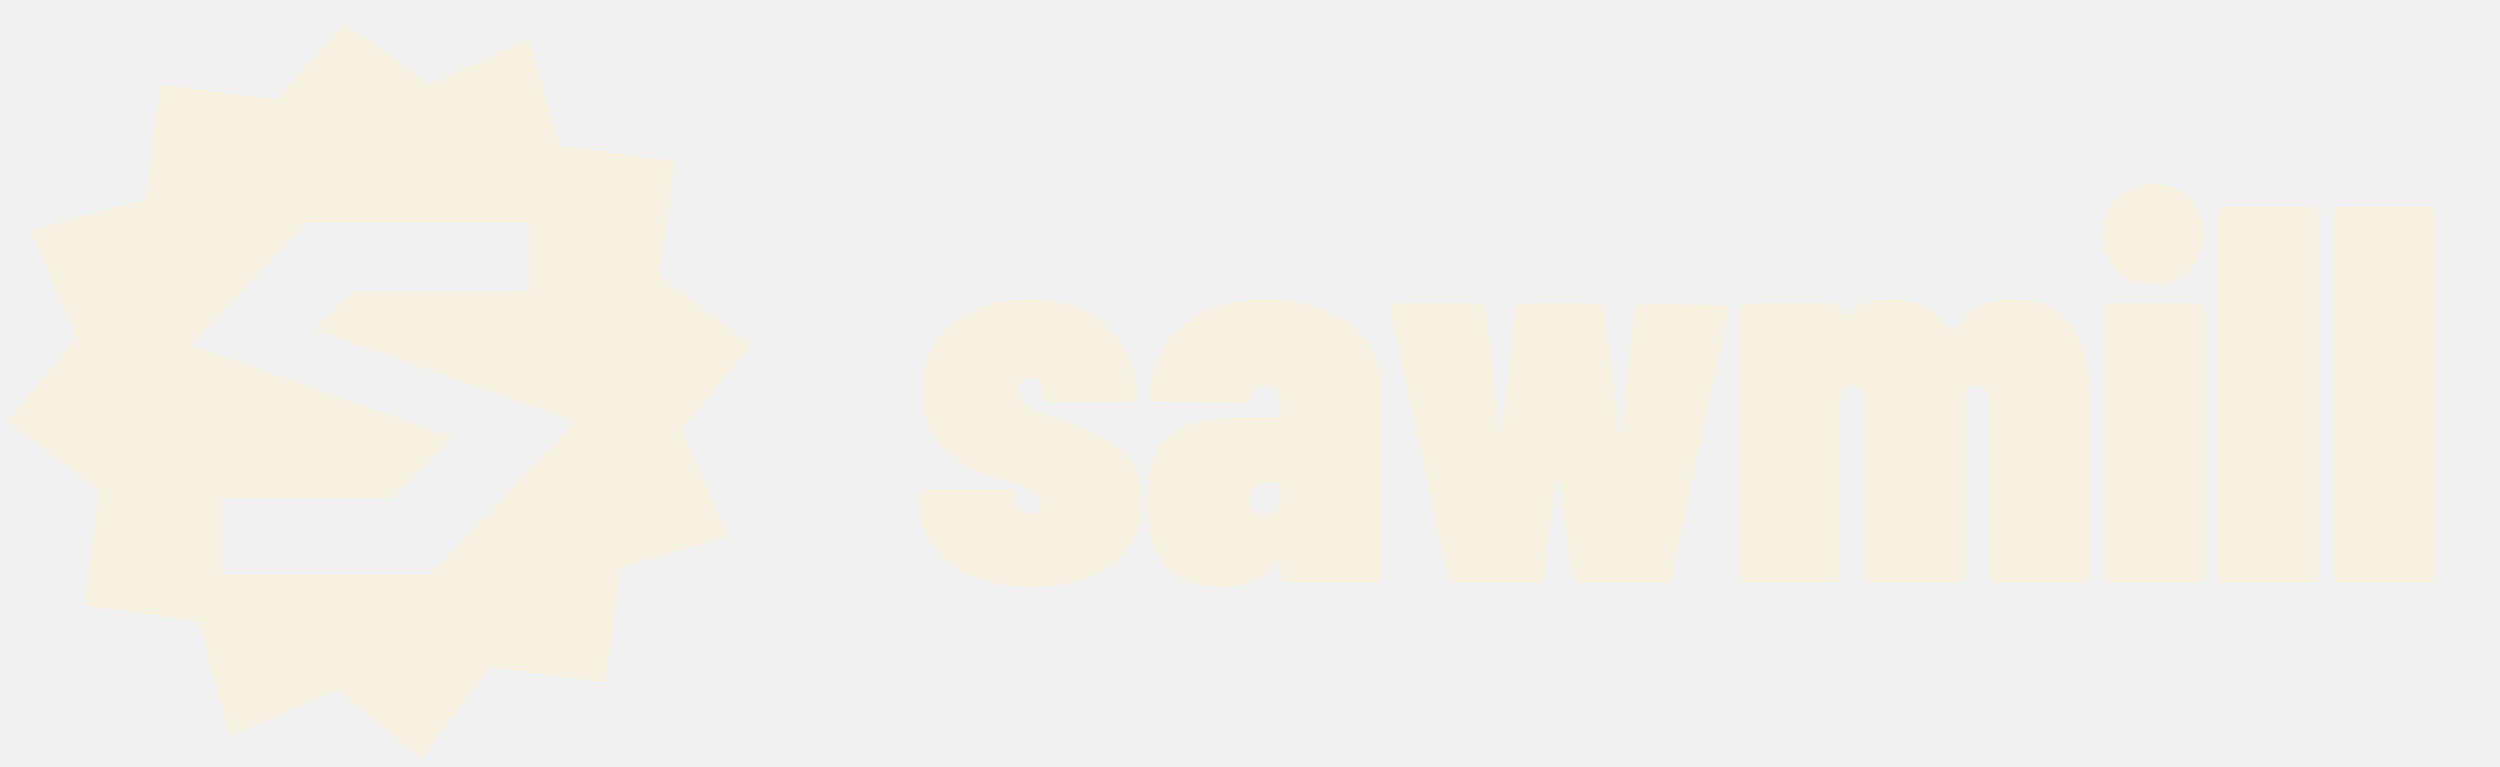
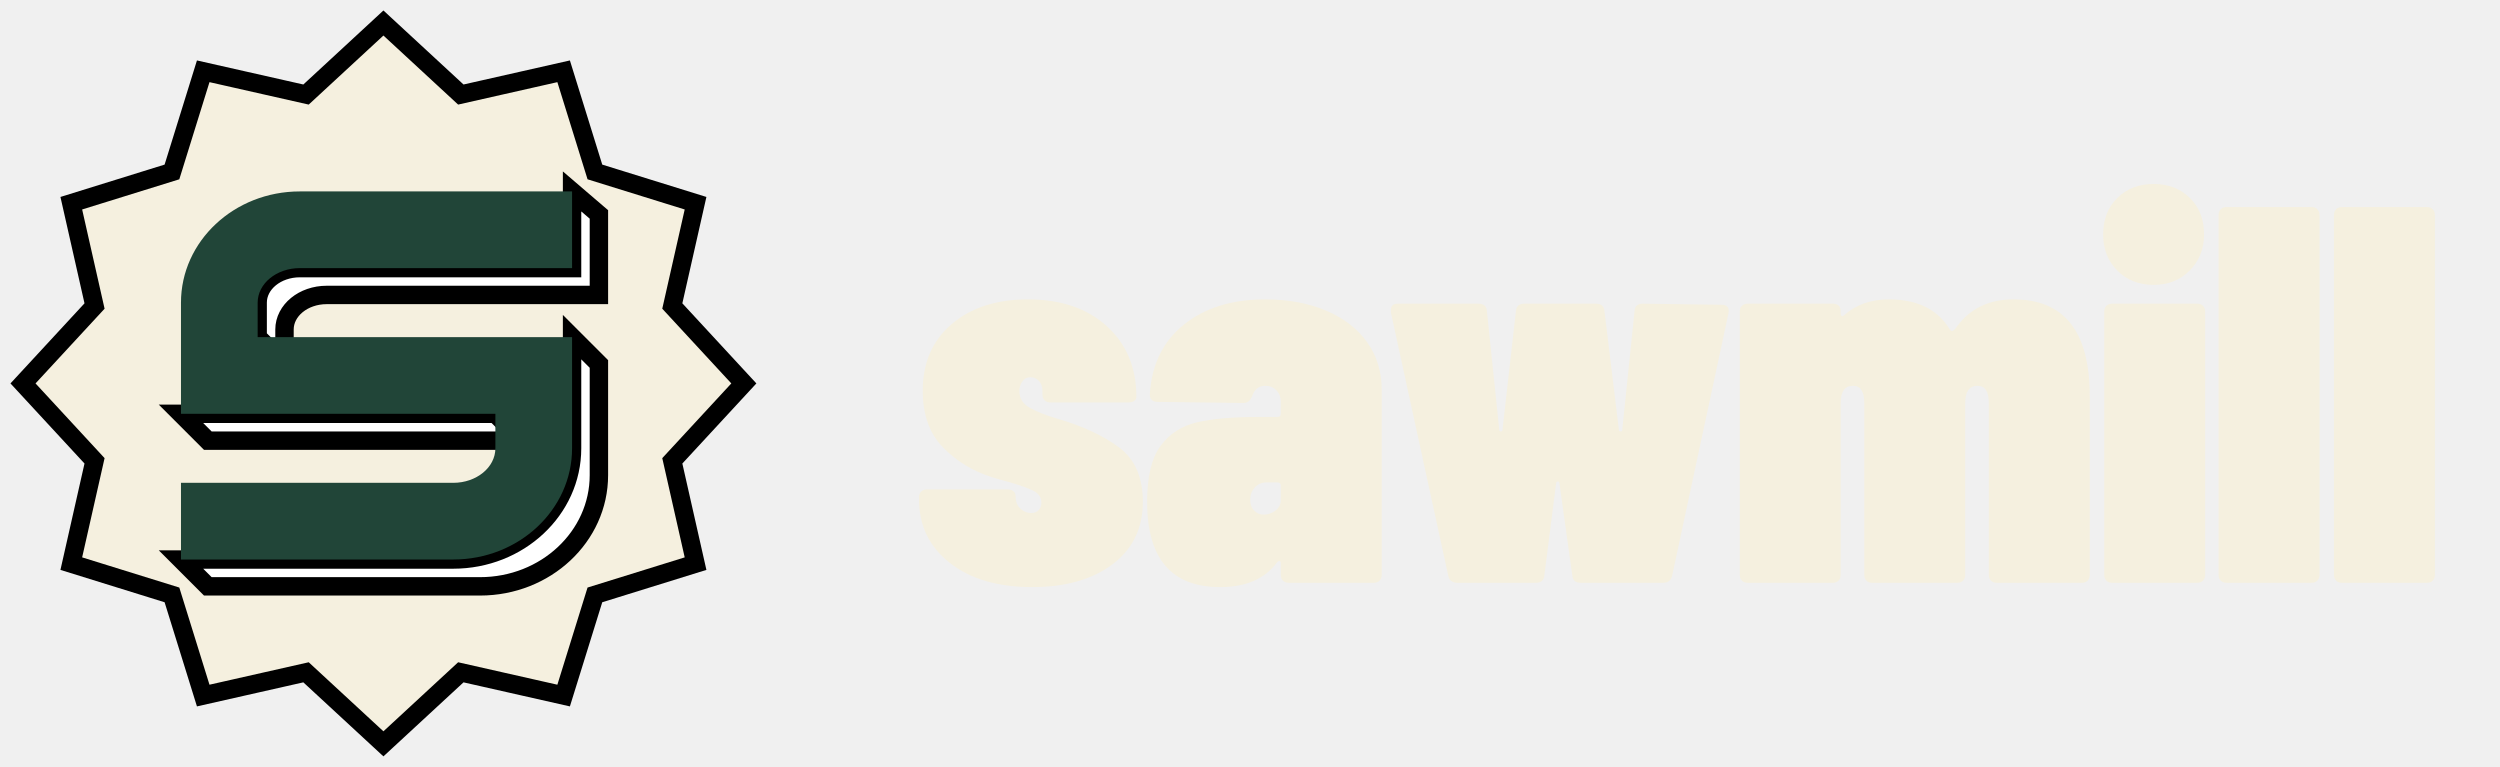
- <svg xmlns="http://www.w3.org/2000/svg" viewBox="0 0 326.01 100" fill="#f5f0df" role="img" aria-label="Sawmill">
-   <path fill-rule="evenodd" d="M45 3 56 11 69 5 73 19 88 21 86 36 98 45 89 56 95 70 81 74 79 89 64 87 55 99 44 90 30 96 26 81 11 79 13 64 1 55 10 44 4 30 19 26 21 11 36 13Z M69 29H40L25 45l34 12-8 8H29v10h27l19-20-34-12 5-5h23Z" />
-   <path transform="translate(119.000,76) scale(0.07,-0.07)" d="M12 156V159Q12 166 16.0 170.0Q20 174 27 174H177Q184 174 188.0 170.5Q192 167 192 161Q192 146 201.0 138.0Q210 130 221 130Q230 130 235.0 135.5Q240 141 240 149Q240 164 225.0 171.5Q210 179 175 189Q163 192 147 197Q94 214 56.5 252.5Q19 291 19 358Q19 436 73.0 482.0Q127 528 215 528Q307 528 362.0 478.0Q417 428 417 346Q417 342 413.0 339.0Q409 336 402 336H257Q250 336 246.0 340.0Q242 344 242 351V357Q242 369 235.5 376.0Q229 383 220 383Q210 383 204.5 375.0Q199 367 199 357Q199 337 218.5 326.0Q238 315 269 306Q341 285 385.0 252.0Q429 219 429 151Q429 77 372.5 34.5Q316 -8 223 -8Q127 -8 69.5 37.0Q12 82 12 156Z" />
-   <path transform="translate(148.750,76) scale(0.07,-0.07)" d="M449 360V15Q449 8 445.0 4.0Q441 0 434 0H276Q269 0 265.0 4.0Q261 8 261 15V36Q261 40 259.0 40.5Q257 41 254 38Q220 -8 148 -8Q12 -8 12 151Q12 221 37.0 255.0Q62 289 105.0 299.0Q148 309 221 309H255Q261 309 261 315V337Q261 350 253.0 358.5Q245 367 232 367Q215 367 208 349Q203 335 192 335L32 337Q17 337 17 351Q22 434 80.5 481.0Q139 528 232 528Q296 528 345.5 507.0Q395 486 422.0 448.0Q449 410 449 360ZM261 154V181Q261 187 255 187H235Q221 187 212.5 177.5Q204 168 204 155Q204 142 211.5 134.5Q219 127 229 127Q241 127 251.0 134.5Q261 142 261 154Z" />
-   <path transform="translate(180.530,76) scale(0.07,-0.07)" d="M119 13 12 504V508Q12 520 25 520H175Q190 520 191 506L214 285Q214 282 217.0 282.0Q220 282 220 285L245 506Q246 520 261 520H394Q409 520 410 506L437 284Q437 282 440.0 282.0Q443 282 443 284L466 506Q467 520 481 520L628 518Q644 518 641 502L536 13Q533 0 519 0H366Q351 0 350 14L326 186Q325 189 323.0 189.0Q321 189 320 186L298 14Q297 0 282 0H136Q122 0 119 13Z" />
-   <path transform="translate(225.330,76) scale(0.07,-0.07)" d="M674 348V15Q674 8 670.0 4.0Q666 0 659 0H501Q494 0 490.0 4.0Q486 8 486 15V335Q486 367 465 367Q442 367 442 335V15Q442 8 438.0 4.0Q434 0 427 0H269Q262 0 258.0 4.0Q254 8 254 15V335Q254 367 233 367Q210 367 210 335V15Q210 8 206.0 4.0Q202 0 195 0H37Q30 0 26.0 4.0Q22 8 22 15V505Q22 512 26.0 516.0Q30 520 37 520H195Q210 520 210 506V502Q210 498 212.0 497.0Q214 496 217 499Q250 528 300 528Q380 528 414 471Q416 469 417 469Q421 469 427 478Q464 528 532 528Q674 528 674 348Z" />
-   <path transform="translate(273.000,76) scale(0.07,-0.07)" d="M18 649Q18 691 44.5 717.0Q71 743 112 743Q153 743 179.5 717.0Q206 691 206 649Q206 609 179.5 582.0Q153 555 112 555Q71 555 44.5 581.5Q18 608 18 649ZM20 15V505Q20 512 24.0 516.0Q28 520 35 520H193Q200 520 204.0 516.0Q208 512 208 505V15Q208 8 204.0 4.0Q200 0 193 0H35Q28 0 24.0 4.0Q20 8 20 15Z" />
-   <path transform="translate(287.910,76) scale(0.07,-0.07)" d="M20 15V685Q20 692 24.0 696.0Q28 700 35 700H193Q200 700 204.0 696.0Q208 692 208 685V15Q208 8 204.0 4.0Q200 0 193 0H35Q28 0 24.0 4.0Q20 8 20 15Z" />
-   <path transform="translate(302.960,76) scale(0.07,-0.07)" d="M20 15V685Q20 692 24.0 696.0Q28 700 35 700H193Q200 700 204.0 696.0Q208 692 208 685V15Q208 8 204.0 4.0Q200 0 193 0H35Q28 0 24.0 4.0Q20 8 20 15Z" />
+ <svg xmlns="http://www.w3.org/2000/svg" viewBox="0 0 326.01 100" role="img" aria-label="Sawmill">
+   <path fill="#f5f0df" stroke="#000000" stroke-width="2.4" stroke-linejoin="miter" d="M50 3L60.094 12.329L73.5 9.297L77.577 22.423L90.703 26.5L87.671 39.906L97 50L87.671 60.094L90.703 73.5L77.577 77.577L73.5 90.703L60.094 87.671L50 97L39.906 87.671L26.5 90.703L22.423 77.577L9.297 73.5L12.329 60.094L3 50L12.329 39.906L9.297 26.5L22.423 22.423L26.5 9.297L39.906 12.329Z" />
+   <g transform="translate(-0.9 -1.0375)">
+     <g fill="#ffffff">
+       <path d="M75.5 26H40C31.44 26 24.5 32.492 24.5 40.5V55H65.5V59.5C65.5 61.985 63.038 64 60 64H24.5V74H60C68.56 74 75.5 67.508 75.5 59.5V45H34.5V40.5C34.5 38.015 36.962 36 40 36H75.5Z" transform="translate(3.5 3.5)" />
+       <path stroke="#000000" stroke-width="2.4" stroke-linejoin="miter" d="M24.5 55H65.5L69 58.5H28Z M24.5 74H60C68.56 74 75.5 67.508 75.5 59.5V45L79 48.5V63C79 71.008 72.06 77.5 63.5 77.5H28Z M34.5 45V40.5C34.5 38.015 36.962 36 40 36H75.5V26L79 29V39.5H43.5C40.462 39.5 38 41.515 38 44V48.5Z" />
+     </g>
+     <path fill="#214538" d="M75.5 26H40C31.44 26 24.5 32.492 24.5 40.5V55H65.5V59.5C65.5 61.985 63.038 64 60 64H24.5V74H60C68.56 74 75.5 67.508 75.5 59.5V45H34.5V40.5C34.5 38.015 36.962 36 40 36H75.5Z" />
+   </g>
+   <g fill="#f5f0df">
+     <path transform="translate(119.000,76) scale(0.07,-0.07)" d="M12 156V159Q12 166 16.0 170.0Q20 174 27 174H177Q184 174 188.0 170.5Q192 167 192 161Q192 146 201.0 138.0Q210 130 221 130Q230 130 235.0 135.5Q240 141 240 149Q240 164 225.0 171.5Q210 179 175 189Q163 192 147 197Q94 214 56.5 252.5Q19 291 19 358Q19 436 73.0 482.0Q127 528 215 528Q307 528 362.0 478.0Q417 428 417 346Q417 342 413.0 339.0Q409 336 402 336H257Q250 336 246.0 340.0Q242 344 242 351V357Q242 369 235.5 376.0Q229 383 220 383Q210 383 204.5 375.0Q199 367 199 357Q199 337 218.5 326.0Q238 315 269 306Q341 285 385.0 252.0Q429 219 429 151Q429 77 372.5 34.5Q316 -8 223 -8Q127 -8 69.5 37.0Q12 82 12 156Z" />
+     <path transform="translate(148.750,76) scale(0.07,-0.07)" d="M449 360V15Q449 8 445.0 4.0Q441 0 434 0H276Q269 0 265.0 4.0Q261 8 261 15V36Q261 40 259.0 40.5Q257 41 254 38Q220 -8 148 -8Q12 -8 12 151Q12 221 37.0 255.0Q62 289 105.0 299.0Q148 309 221 309H255Q261 309 261 315V337Q261 350 253.0 358.5Q245 367 232 367Q215 367 208 349Q203 335 192 335L32 337Q17 337 17 351Q22 434 80.5 481.0Q139 528 232 528Q296 528 345.5 507.0Q395 486 422.0 448.0Q449 410 449 360ZM261 154V181Q261 187 255 187H235Q221 187 212.5 177.5Q204 168 204 155Q204 142 211.5 134.5Q219 127 229 127Q241 127 251.0 134.5Q261 142 261 154Z" />
+     <path transform="translate(180.530,76) scale(0.07,-0.07)" d="M119 13 12 504V508Q12 520 25 520H175Q190 520 191 506L214 285Q214 282 217.0 282.0Q220 282 220 285L245 506Q246 520 261 520H394Q409 520 410 506L437 284Q437 282 440.0 282.0Q443 282 443 284L466 506Q467 520 481 520L628 518Q644 518 641 502L536 13Q533 0 519 0H366Q351 0 350 14L326 186Q325 189 323.0 189.0Q321 189 320 186L298 14Q297 0 282 0H136Q122 0 119 13Z" />
+     <path transform="translate(225.330,76) scale(0.07,-0.07)" d="M674 348V15Q674 8 670.0 4.0Q666 0 659 0H501Q494 0 490.0 4.0Q486 8 486 15V335Q486 367 465 367Q442 367 442 335V15Q442 8 438.0 4.0Q434 0 427 0H269Q262 0 258.0 4.0Q254 8 254 15V335Q254 367 233 367Q210 367 210 335V15Q210 8 206.0 4.0Q202 0 195 0H37Q30 0 26.0 4.0Q22 8 22 15V505Q22 512 26.0 516.0Q30 520 37 520H195Q210 520 210 506V502Q210 498 212.0 497.0Q214 496 217 499Q250 528 300 528Q380 528 414 471Q416 469 417 469Q421 469 427 478Q464 528 532 528Q674 528 674 348Z" />
+     <path transform="translate(273.000,76) scale(0.07,-0.07)" d="M18 649Q18 691 44.5 717.0Q71 743 112 743Q153 743 179.5 717.0Q206 691 206 649Q206 609 179.5 582.0Q153 555 112 555Q71 555 44.5 581.5Q18 608 18 649ZM20 15V505Q20 512 24.0 516.0Q28 520 35 520H193Q200 520 204.0 516.0Q208 512 208 505V15Q208 8 204.0 4.0Q200 0 193 0H35Q28 0 24.0 4.0Q20 8 20 15Z" />
+     <path transform="translate(287.910,76) scale(0.07,-0.07)" d="M20 15V685Q20 692 24.0 696.0Q28 700 35 700H193Q200 700 204.0 696.0Q208 692 208 685V15Q208 8 204.0 4.0Q200 0 193 0H35Q28 0 24.0 4.0Q20 8 20 15Z" />
+     <path transform="translate(302.960,76) scale(0.07,-0.07)" d="M20 15V685Q20 692 24.0 696.0Q28 700 35 700H193Q200 700 204.0 696.0Q208 692 208 685V15Q208 8 204.0 4.0Q200 0 193 0H35Q28 0 24.0 4.0Q20 8 20 15Z" />
+   </g>
</svg>
